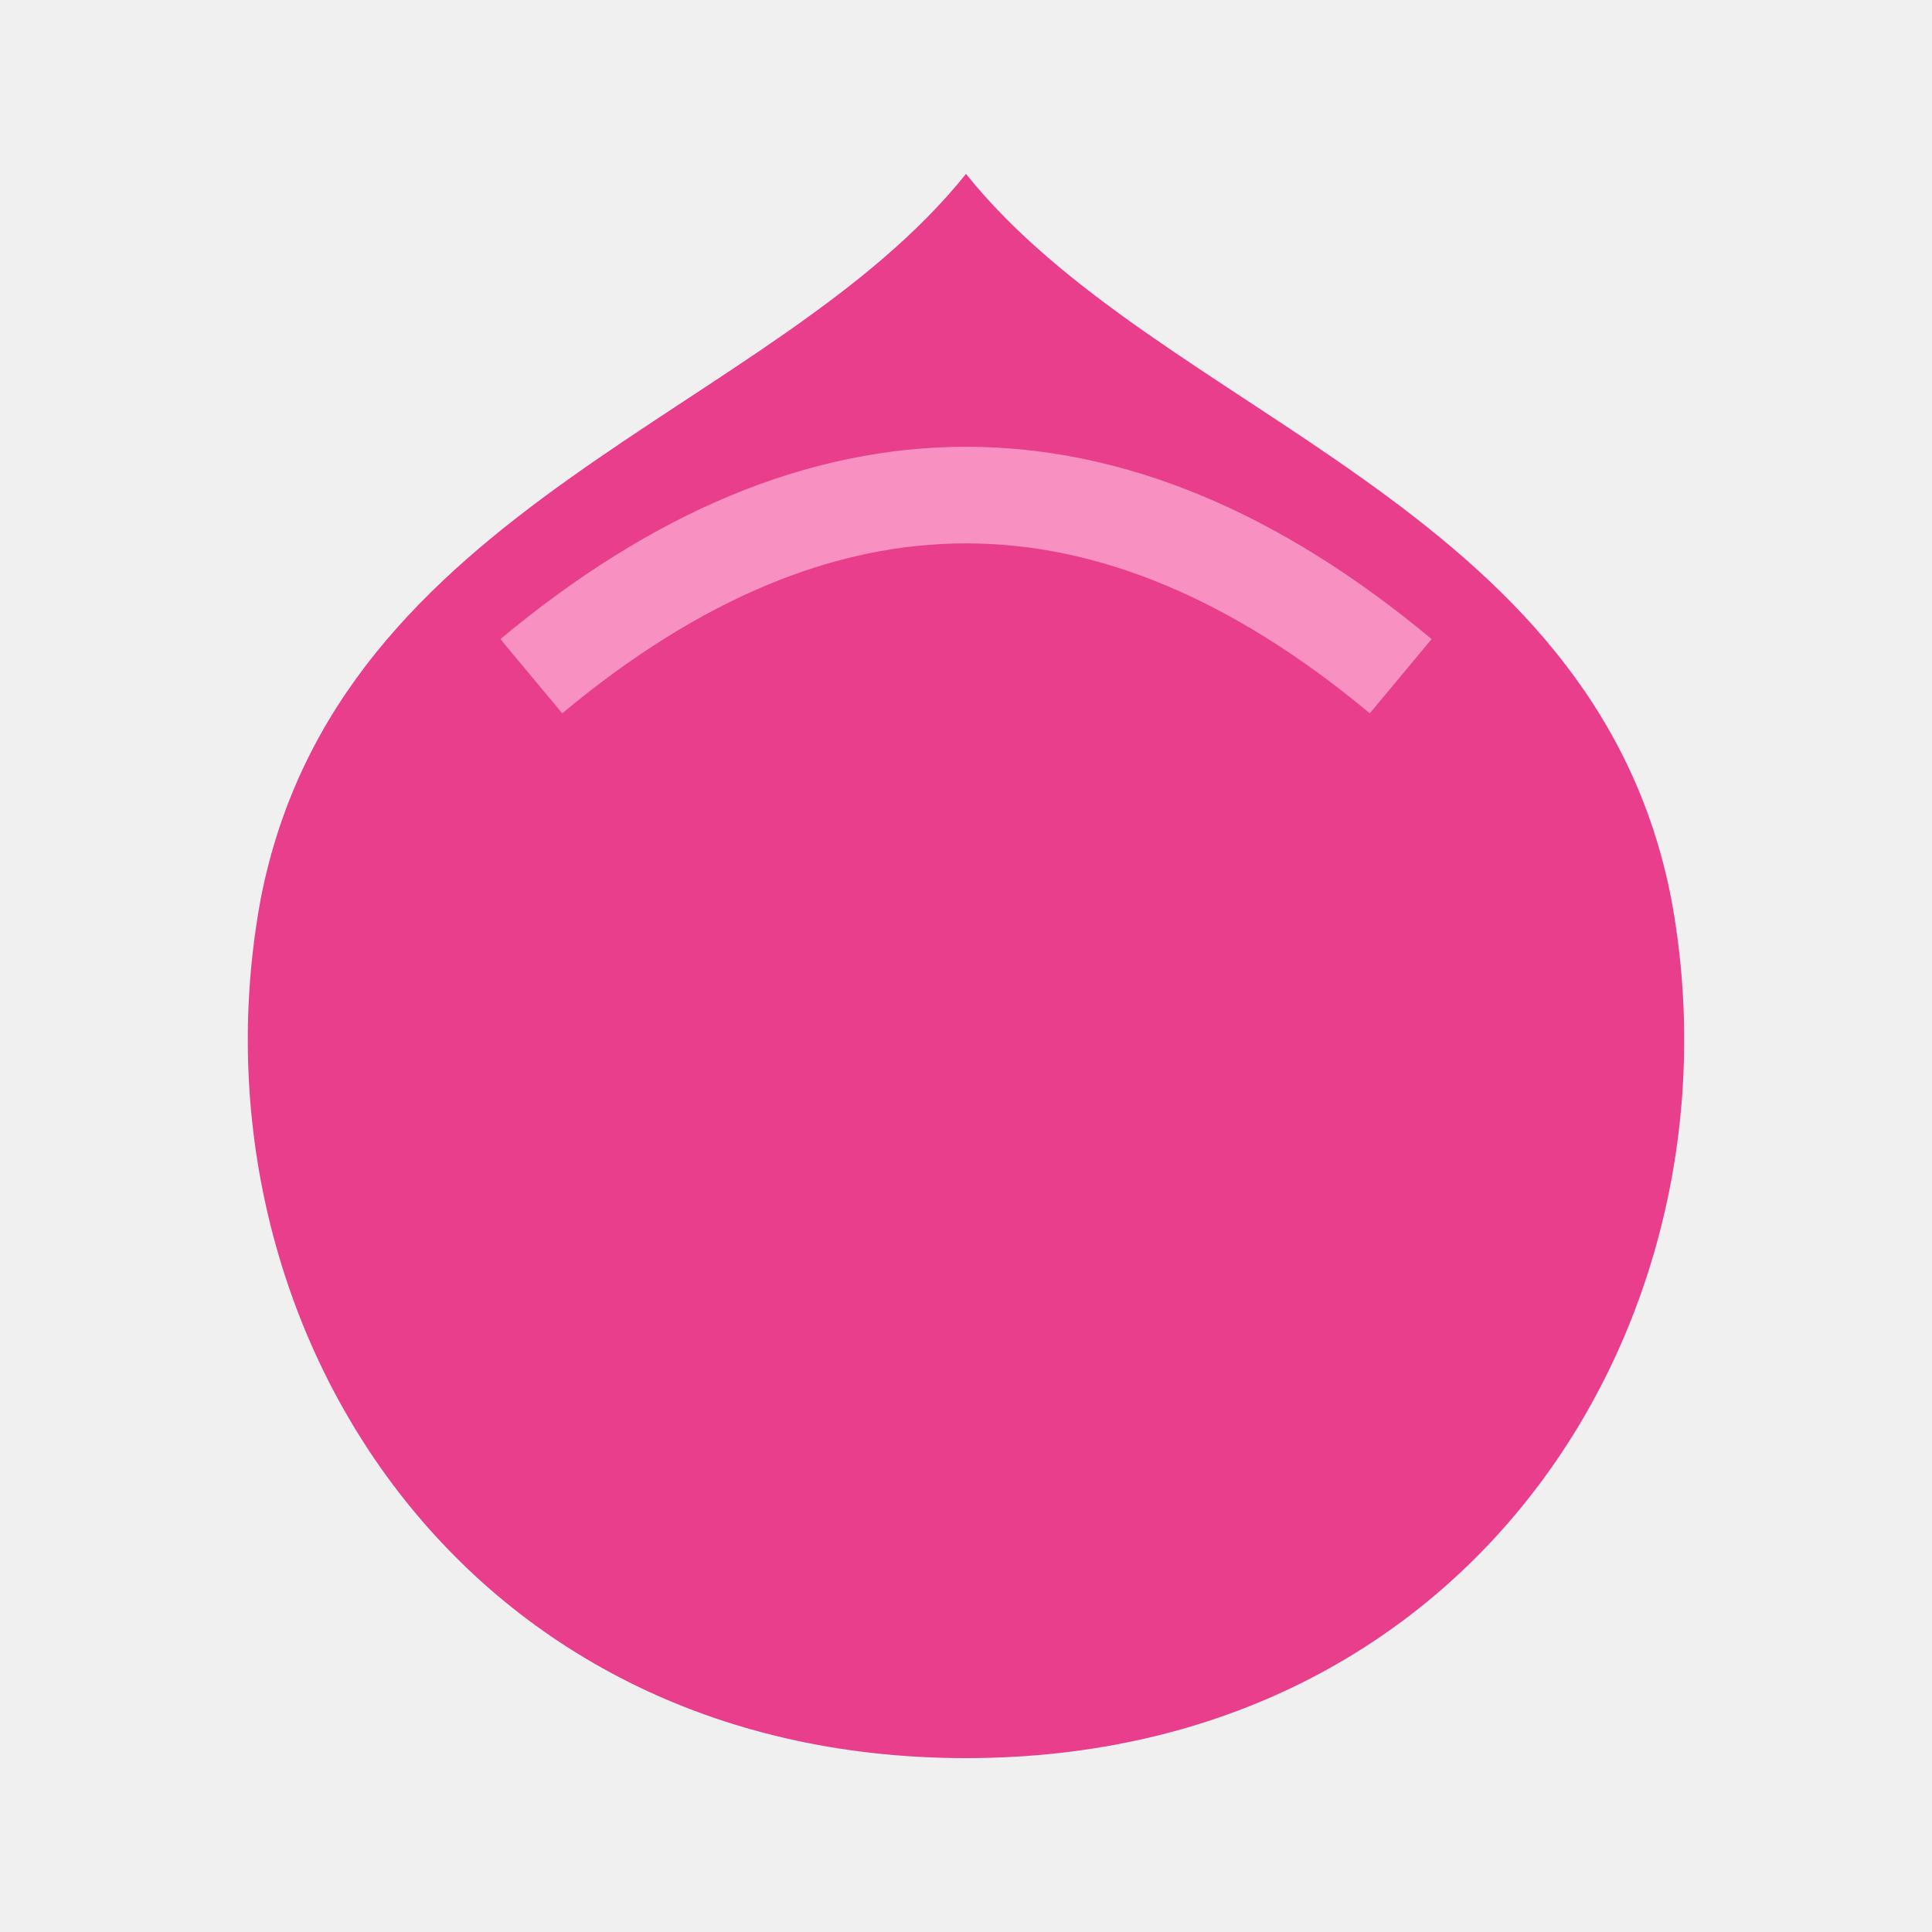
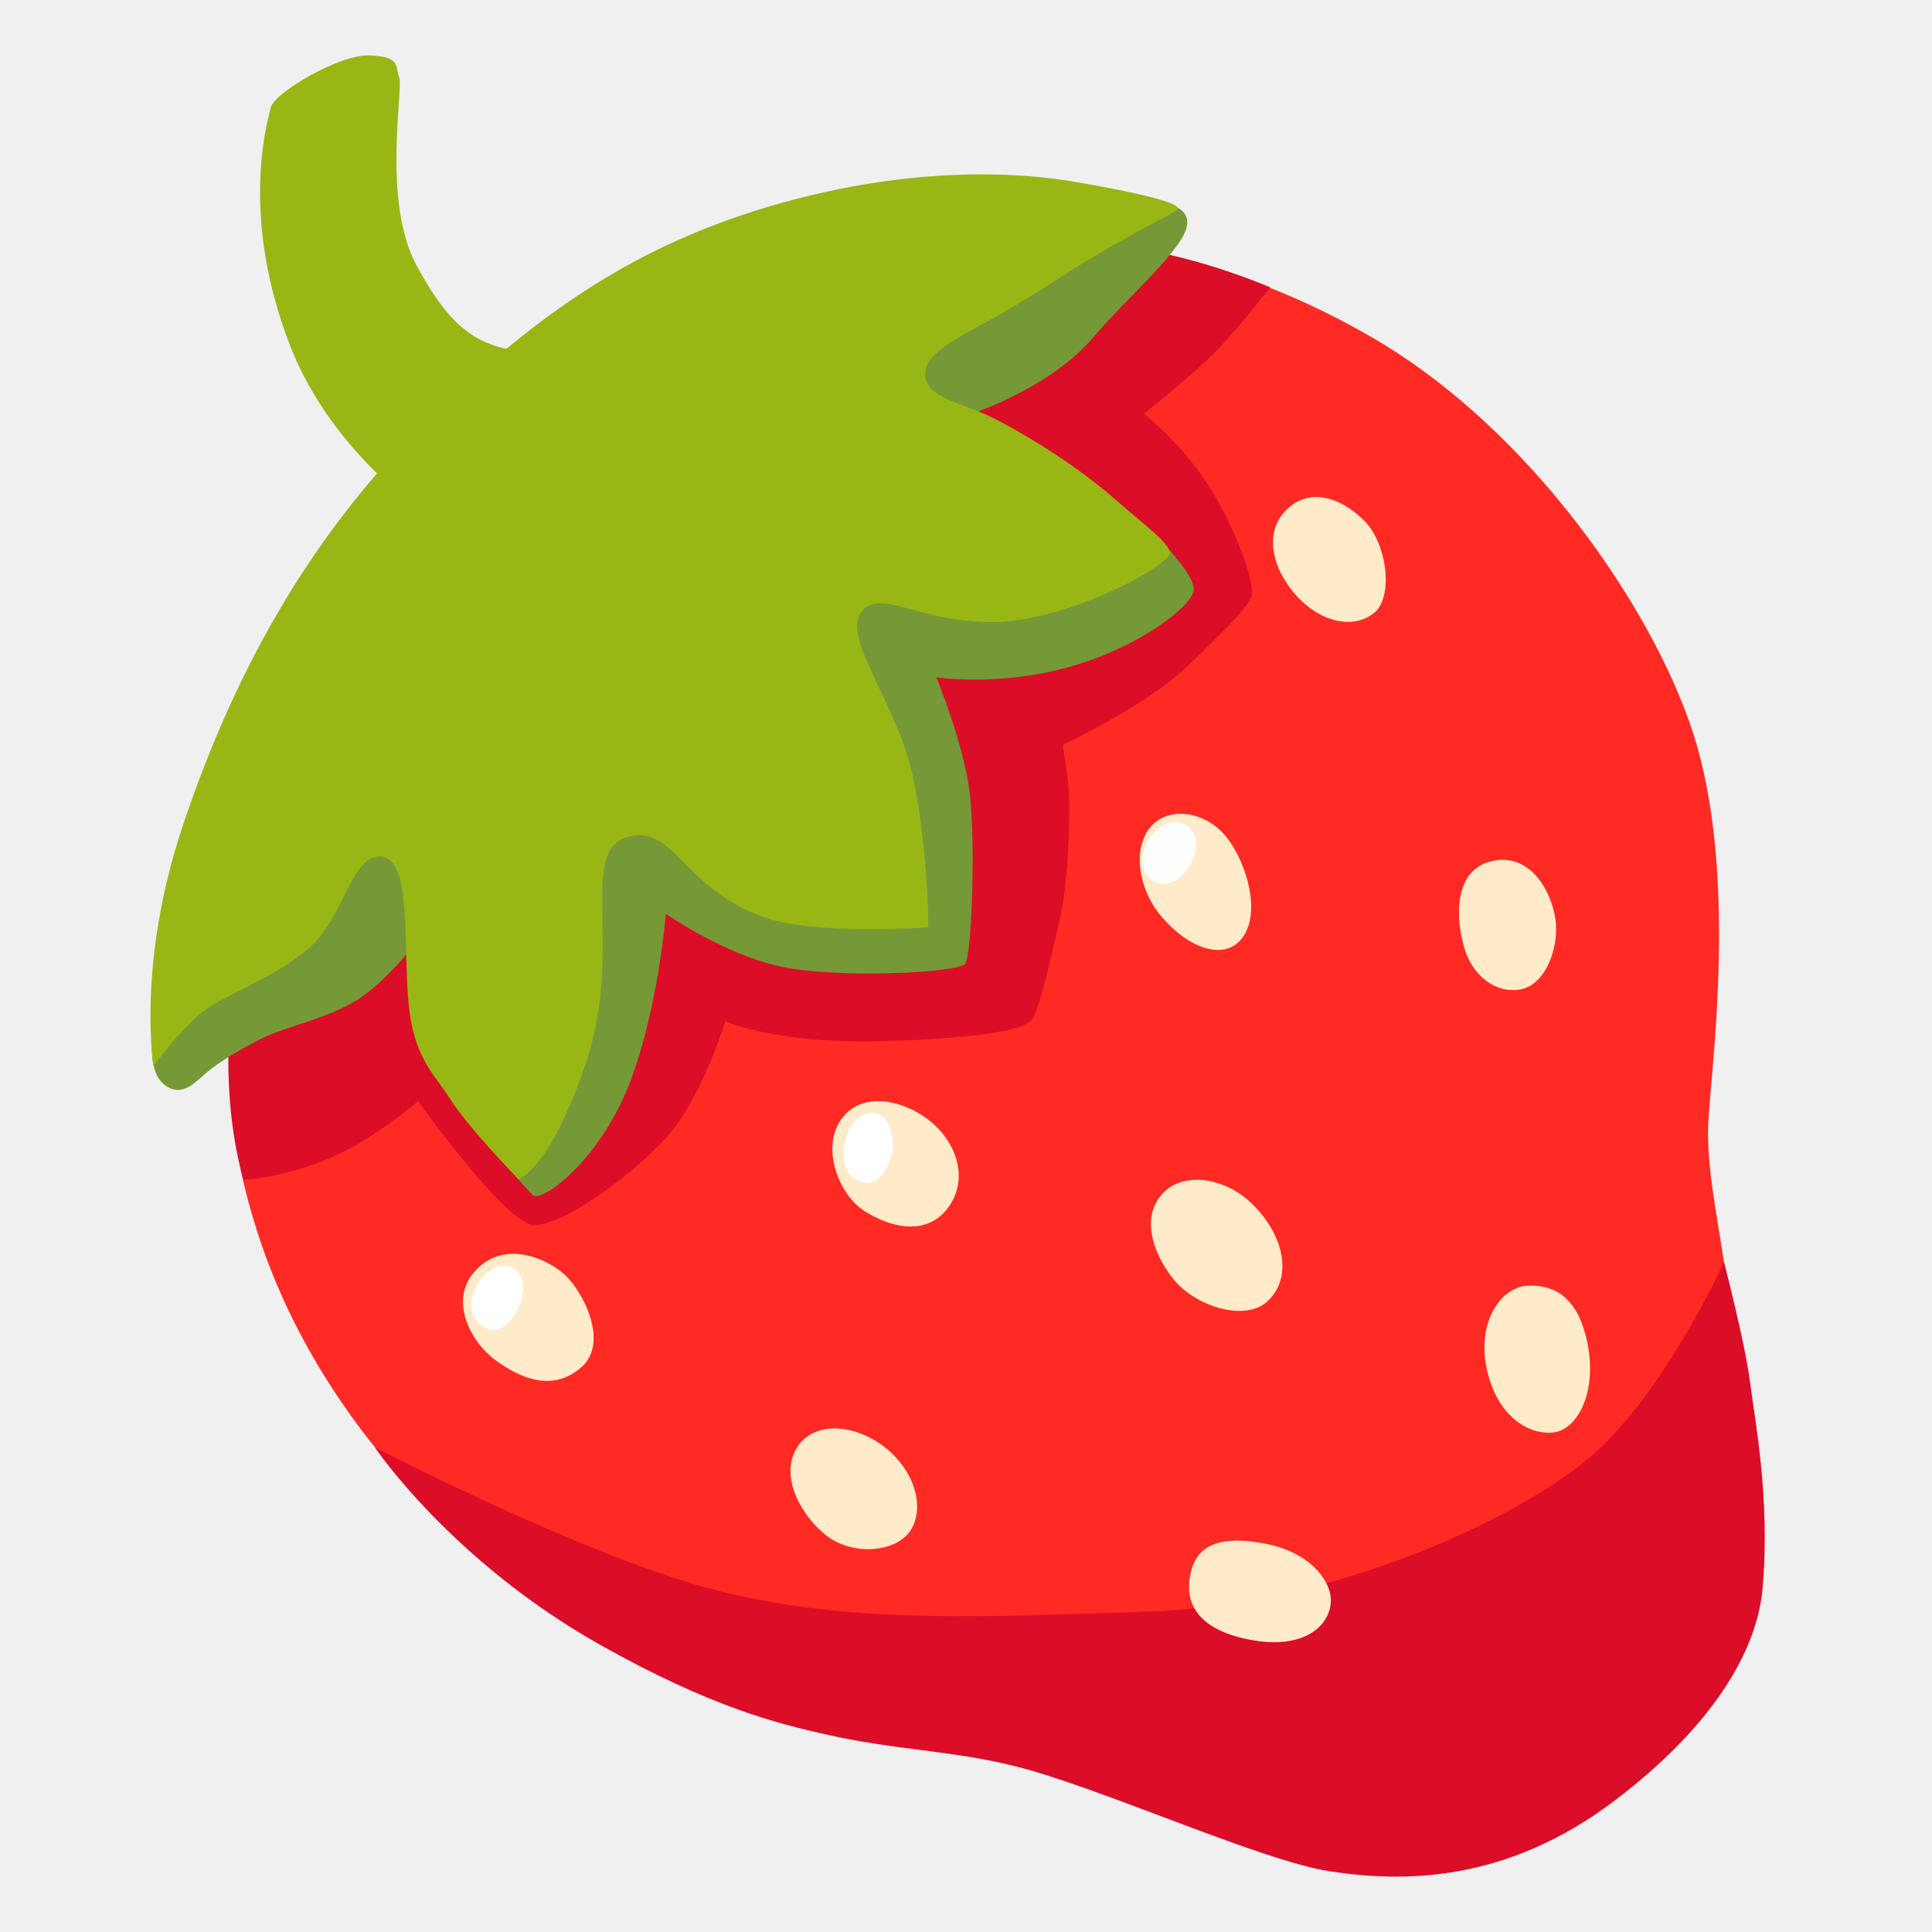
- <svg xmlns="http://www.w3.org/2000/svg" viewBox="0 0 200 200">
-   <path d="M100 18c20 25 65 34 73 75 8 43-20 89-73 89s-81-46-73-89c8-41 53-50 73-75z" fill="#e83e8c" />
-   <path d="M55 70c30-25 60-25 90 0" fill="none" stroke="#ffb3d9" stroke-width="10" opacity=".7" />
+ <svg xmlns="http://www.w3.org/2000/svg" version="1.1" id="Layer_2" x="0px" y="0px" viewBox="0 0 128 128" style="enable-background:new 0 0 128 128;" xml:space="preserve">
+   <path style="fill:#FF2A23;" d="M73.13,16.43c-0.58-0.58-17.72-0.37-17.72-0.37L16.14,59.68c0,0-1.37,12.84-0.11,18.22  c0.71,3.03,2.16,8.48,6.56,14.95c3.01,4.43,5.37,6.35,5.37,6.35l23.44,10.13l39.19,4.03l22.95-14.89c0,0,1.71-6.84,1.1-11.84  c-0.61-5.01-1.59-8.79-1.47-12.09c0.12-3.3,2.08-16.55-1.02-26.04c-2.74-8.38-10.82-19.99-20.95-25.97S73.13,16.43,73.13,16.43z" />
+   <path style="fill:#DC0D27;" d="M67.15,116.99c5.55,1.35,16.32,6.28,20.96,6.99c4.8,0.73,11.63,0.8,18.87-4.69  c6.46-4.9,9.44-9.88,9.8-14.1c0.51-5.91-0.52-11.14-0.84-13.64c-0.31-2.5-1.72-7.94-1.72-7.94s-4.01,8.88-9.02,13.05  c-5.01,4.17-17.1,9.7-29.09,10.11c-11.99,0.42-20.02,0.73-28.47-1.36s-22.8-9.51-22.8-9.51s5.04,7.5,14.88,13.05  c7.43,4.19,11.9,5.26,14.91,5.94C59.31,115.96,62.87,115.94,67.15,116.99z" />
+   <path style="fill:#DC0D27;" d="M35.87,33.05c0,0-20.53,30.67-20.72,35.78c-0.21,5.84,1,9.32,1,9.32s4.17-0.15,8.24-2.77  c1.89-1.21,3.31-2.42,3.31-2.42s5.79,8.11,7.66,8.21s6.85-3.5,9.04-6.1c2.19-2.61,3.65-7.41,3.65-7.41s3.38,1.53,10.47,1.32  s9.27-0.84,9.79-1.36c0.52-0.52,1.22-3.81,1.84-6.42c0.63-2.61,0.69-6.33,0.69-7.9c0-1.56-0.44-3.94-0.44-3.94s5.59-2.65,8.2-5.16  c2.61-2.5,3.86-3.75,4.28-4.59c0.42-0.83-1.15-4.9-2.92-7.61s-4.17-4.59-4.17-4.59s3.55-2.82,5.01-4.38s3.36-3.99,3.36-3.99  s-3.04-1.33-6.69-2.16c-3.65-0.83-10.95-1.77-10.95-1.77L35.87,33.05z" />
+   <path style="fill:#759937;" d="M19.32,52.84c-0.29,0.2-9.08,13.97-9.18,15.23c-0.1,1.27-0.31,3.31,1.07,4  c0.98,0.49,1.76-0.39,2.44-0.98s2.05-1.46,3.61-2.25s4.24-1.32,6.15-2.44c2.83-1.66,5.37-5.66,5.37-5.66l6.93,9.96l-2.47,6.14  c0,0,1.74,2.09,2.09,2.35c0.63,0.47,4.39-2.34,6.34-7.32s2.44-11.33,2.44-11.33s3.91,2.73,7.72,3.52c3.81,0.78,11.61,0.39,12.11-0.2  c0.44-0.52,0.7-7.96,0.31-11.28c-0.39-3.32-2.22-7.71-2.22-7.71s3.96,0.63,8.65-0.64s8.2-4,8.4-5.08s-2.68-3.82-2.68-3.82  l-11.58-4.09l-1.4-3.49c0,0,5.92-1.74,9.01-5.4c2.23-2.65,6.23-6.01,6.23-7.58s-2.52-1.21-2.52-1.21l-21.48,8.59L19.32,52.84z" />
+   <path style="fill:#98B715;" d="M29.77,26.42c6.31-5.8,12.68-10.56,22.95-13.23c10.23-2.66,17.37-1.35,19.03-1.05  c1.66,0.29,6.66,1.2,6.27,1.73c-0.17,0.23-3.82,1.96-7.44,4.3s-5.14,3.1-6.05,3.61c-1.36,0.76-3.32,1.81-3.24,3.03  c0.12,1.66,2.36,1.76,4.8,3.03c2.44,1.27,5.47,3.22,7.72,5.18s3.38,2.74,3.69,3.51c0.34,0.84-7.01,4.79-11.99,4.69  s-7.32-2.34-8.5-0.59c-1.17,1.76,2.54,6.15,3.52,11.04s0.98,9.77,0.98,9.77S54.03,62,50.57,60.75c-5.21-1.88-5.86-5.89-8.69-5.37  c-3.83,0.7-0.41,7.29-3.1,15.16c-2.4,7.04-4.44,7.58-4.44,7.58s-3.31-3.41-4.49-5.27s-2.53-2.82-2.82-6.82  c-0.29-4,0.2-9.08-1.76-9.28s-2.44,3.91-4.69,5.96s-5.66,3.13-7.23,4.39c-1.56,1.27-3.18,3.53-3.18,3.53s-1.12-6.75,1.91-15.83  S20.1,35.31,29.77,26.42z" />
+   <path style="fill:#98B715;" d="M17.95,7.09c0.25-0.93,4.52-3.52,6.57-3.42s1.64,0.68,1.93,1.46s-1.17,8.2,1.17,12.5  c2.11,3.87,4,5.76,8.2,5.66s-5.27,12.4-5.27,12.4s-8.11-4.49-11.33-12.79S17.56,8.55,17.95,7.09z" />
+   <path style="fill:#FFEBCA;" d="M101.21,85.18c-1.85,0.09-3.55,2.61-2.58,6.03c0.8,2.83,2.83,3.88,4.31,3.69  c1.48-0.18,2.83-2.46,2.28-5.66C104.79,86.81,103.67,85.06,101.21,85.18z" />
+   <path style="fill:#FFEBCA;" d="M98.75,57.07c-2.53,0.65-2.28,3.97-1.72,5.78c0.55,1.81,2.09,3.02,3.75,2.69s2.65-2.96,2.21-4.97  C102.57,58.55,101.09,56.47,98.75,57.07z" />
+   <path style="fill:#FFEBCA;" d="M85.4,33.62c-1.84,1.6-1.05,4.18,0.55,5.91c1.6,1.72,3.69,2.15,5.05,1.11s0.92-4.68-0.68-6.21  C88.72,32.89,86.81,32.39,85.4,33.62z" />
+   <path style="fill:#FFEBCA;" d="M76.46,54.55c-1.46,1.31-1.18,4.16,0.46,6.14c1.64,1.98,4.13,3.1,5.38,1.45  c1.25-1.65,0.33-4.88-0.98-6.6C80,53.82,77.7,53.43,76.46,54.55z" />
+   <path style="fill:#FFFEFF;" d="M76.48,58.39c1.65,0.99,3.85-2.49,2.18-3.66C76.86,53.46,74.41,57.15,76.48,58.39z" />
+   <path style="fill:#FFEBCA;" d="M76.88,79.24c-1.35,1.68-0.29,4.13,0.95,5.61c1.43,1.7,4.7,2.77,6.19,1.32  c1.73-1.68,0.95-4.6-1.29-6.62C81.04,78.03,78.24,77.53,76.88,79.24z" />
+   <path style="fill:#FFEBCA;" d="M78.94,104.01c-0.58,2.09,0.3,4.04,4.18,4.68c3.38,0.55,5.11-1.05,5.05-2.77  c-0.04-1.17-1.35-3.14-4.55-3.69C81.05,101.78,79.43,102.23,78.94,104.01z" />
+   <path style="fill:#FFEBCA;" d="M52.85,95.83c-1.31,1.96,0.3,4.67,1.91,5.91c1.84,1.42,4.92,1.11,5.72-0.62  c0.8-1.72-0.18-4.06-2.09-5.41C56.48,94.35,53.96,94.17,52.85,95.83z" />
+   <path style="fill:#FFEBCA;" d="M31.87,83.83c-2.42,2.02-0.67,5.06,0.86,6.21c1.72,1.29,3.88,2.21,5.78,0.55s0.06-5.11-1.11-6.15  C36.24,83.4,33.72,82.29,31.87,83.83z" />
+   <path style="fill:#FFFFFE;" d="M33.6,83.88c-1.63-0.31-3.51,2.89-1.48,4.06C34.01,89.03,35.87,84.31,33.6,83.88z" />
+   <path style="fill:#FFEBCA;" d="M55.68,74.23c-1.28,1.93-0.06,4.92,1.54,5.97s4.06,1.78,5.54-0.12c1.48-1.91,0.62-4.37-1.11-5.78  C59.93,72.88,57.04,72.2,55.68,74.23z" />
+   <path style="fill:#FFFFFF;" d="M57.9,73.74c-1.11-0.12-1.78,1.05-1.97,2.15c-0.18,1.11,0.12,2.21,1.29,2.46  c1.17,0.25,1.85-1.48,1.91-2.15C59.19,75.52,59.07,73.86,57.9,73.74z" />
</svg>
